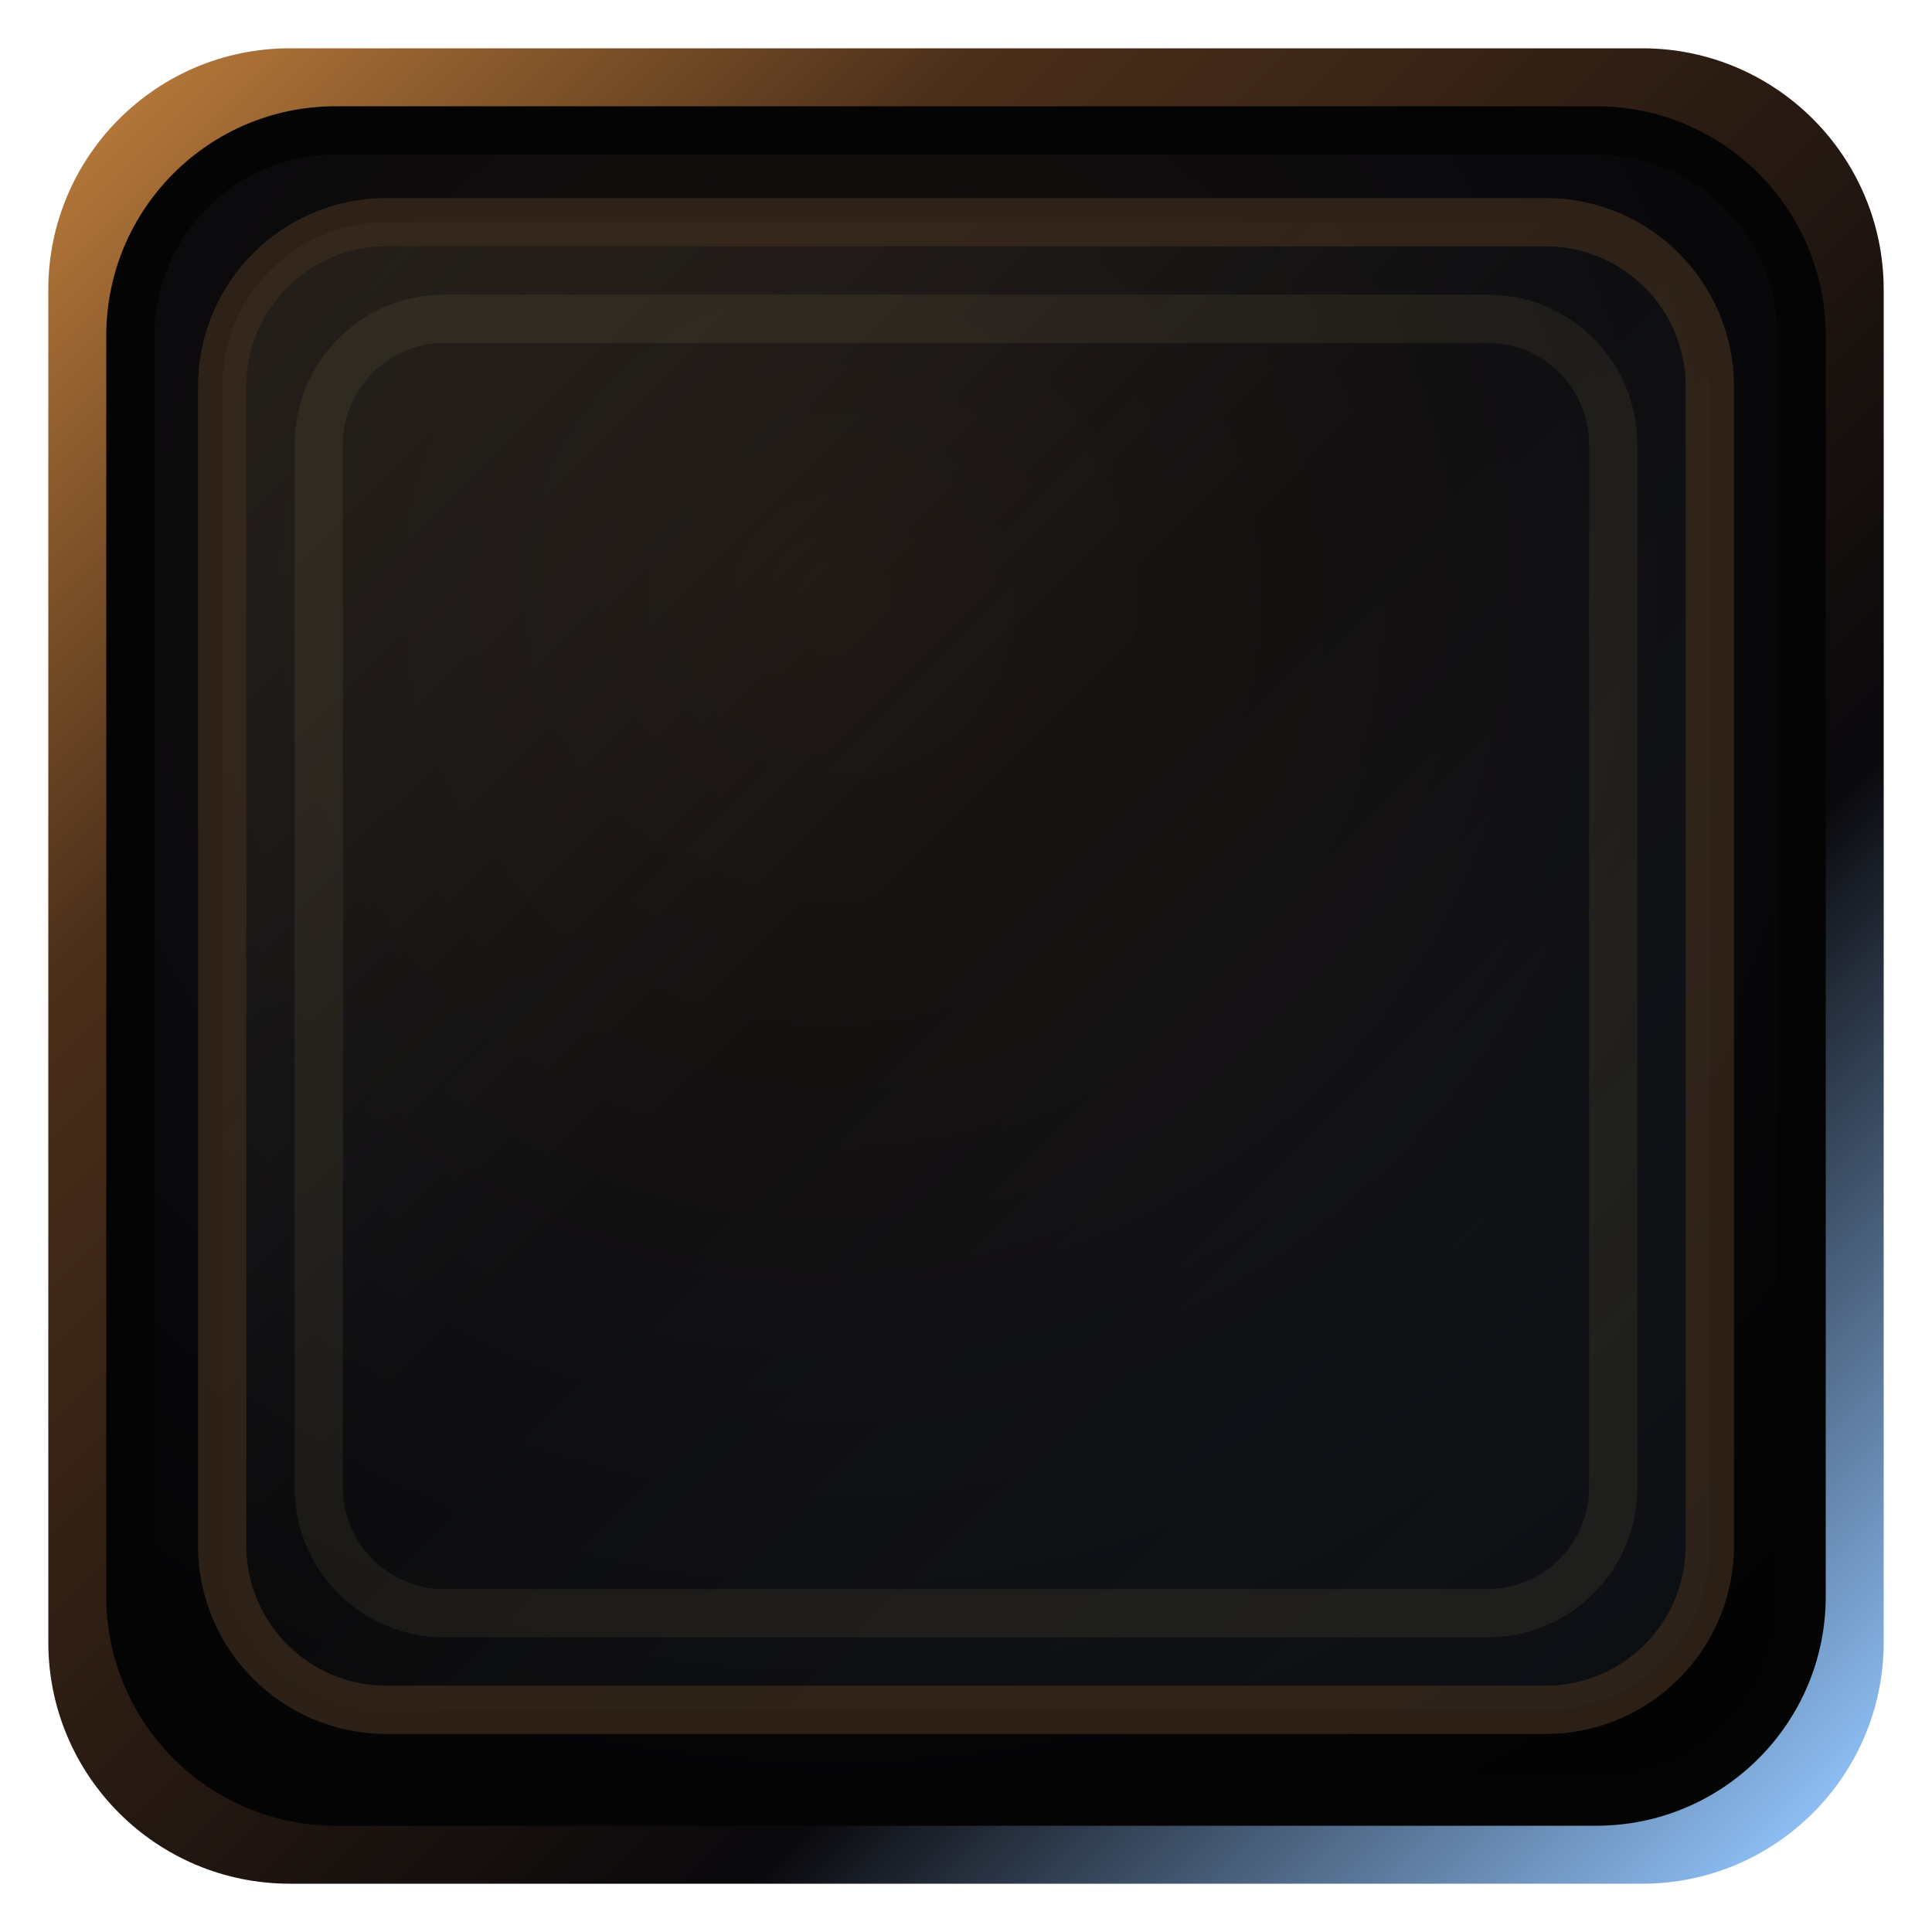
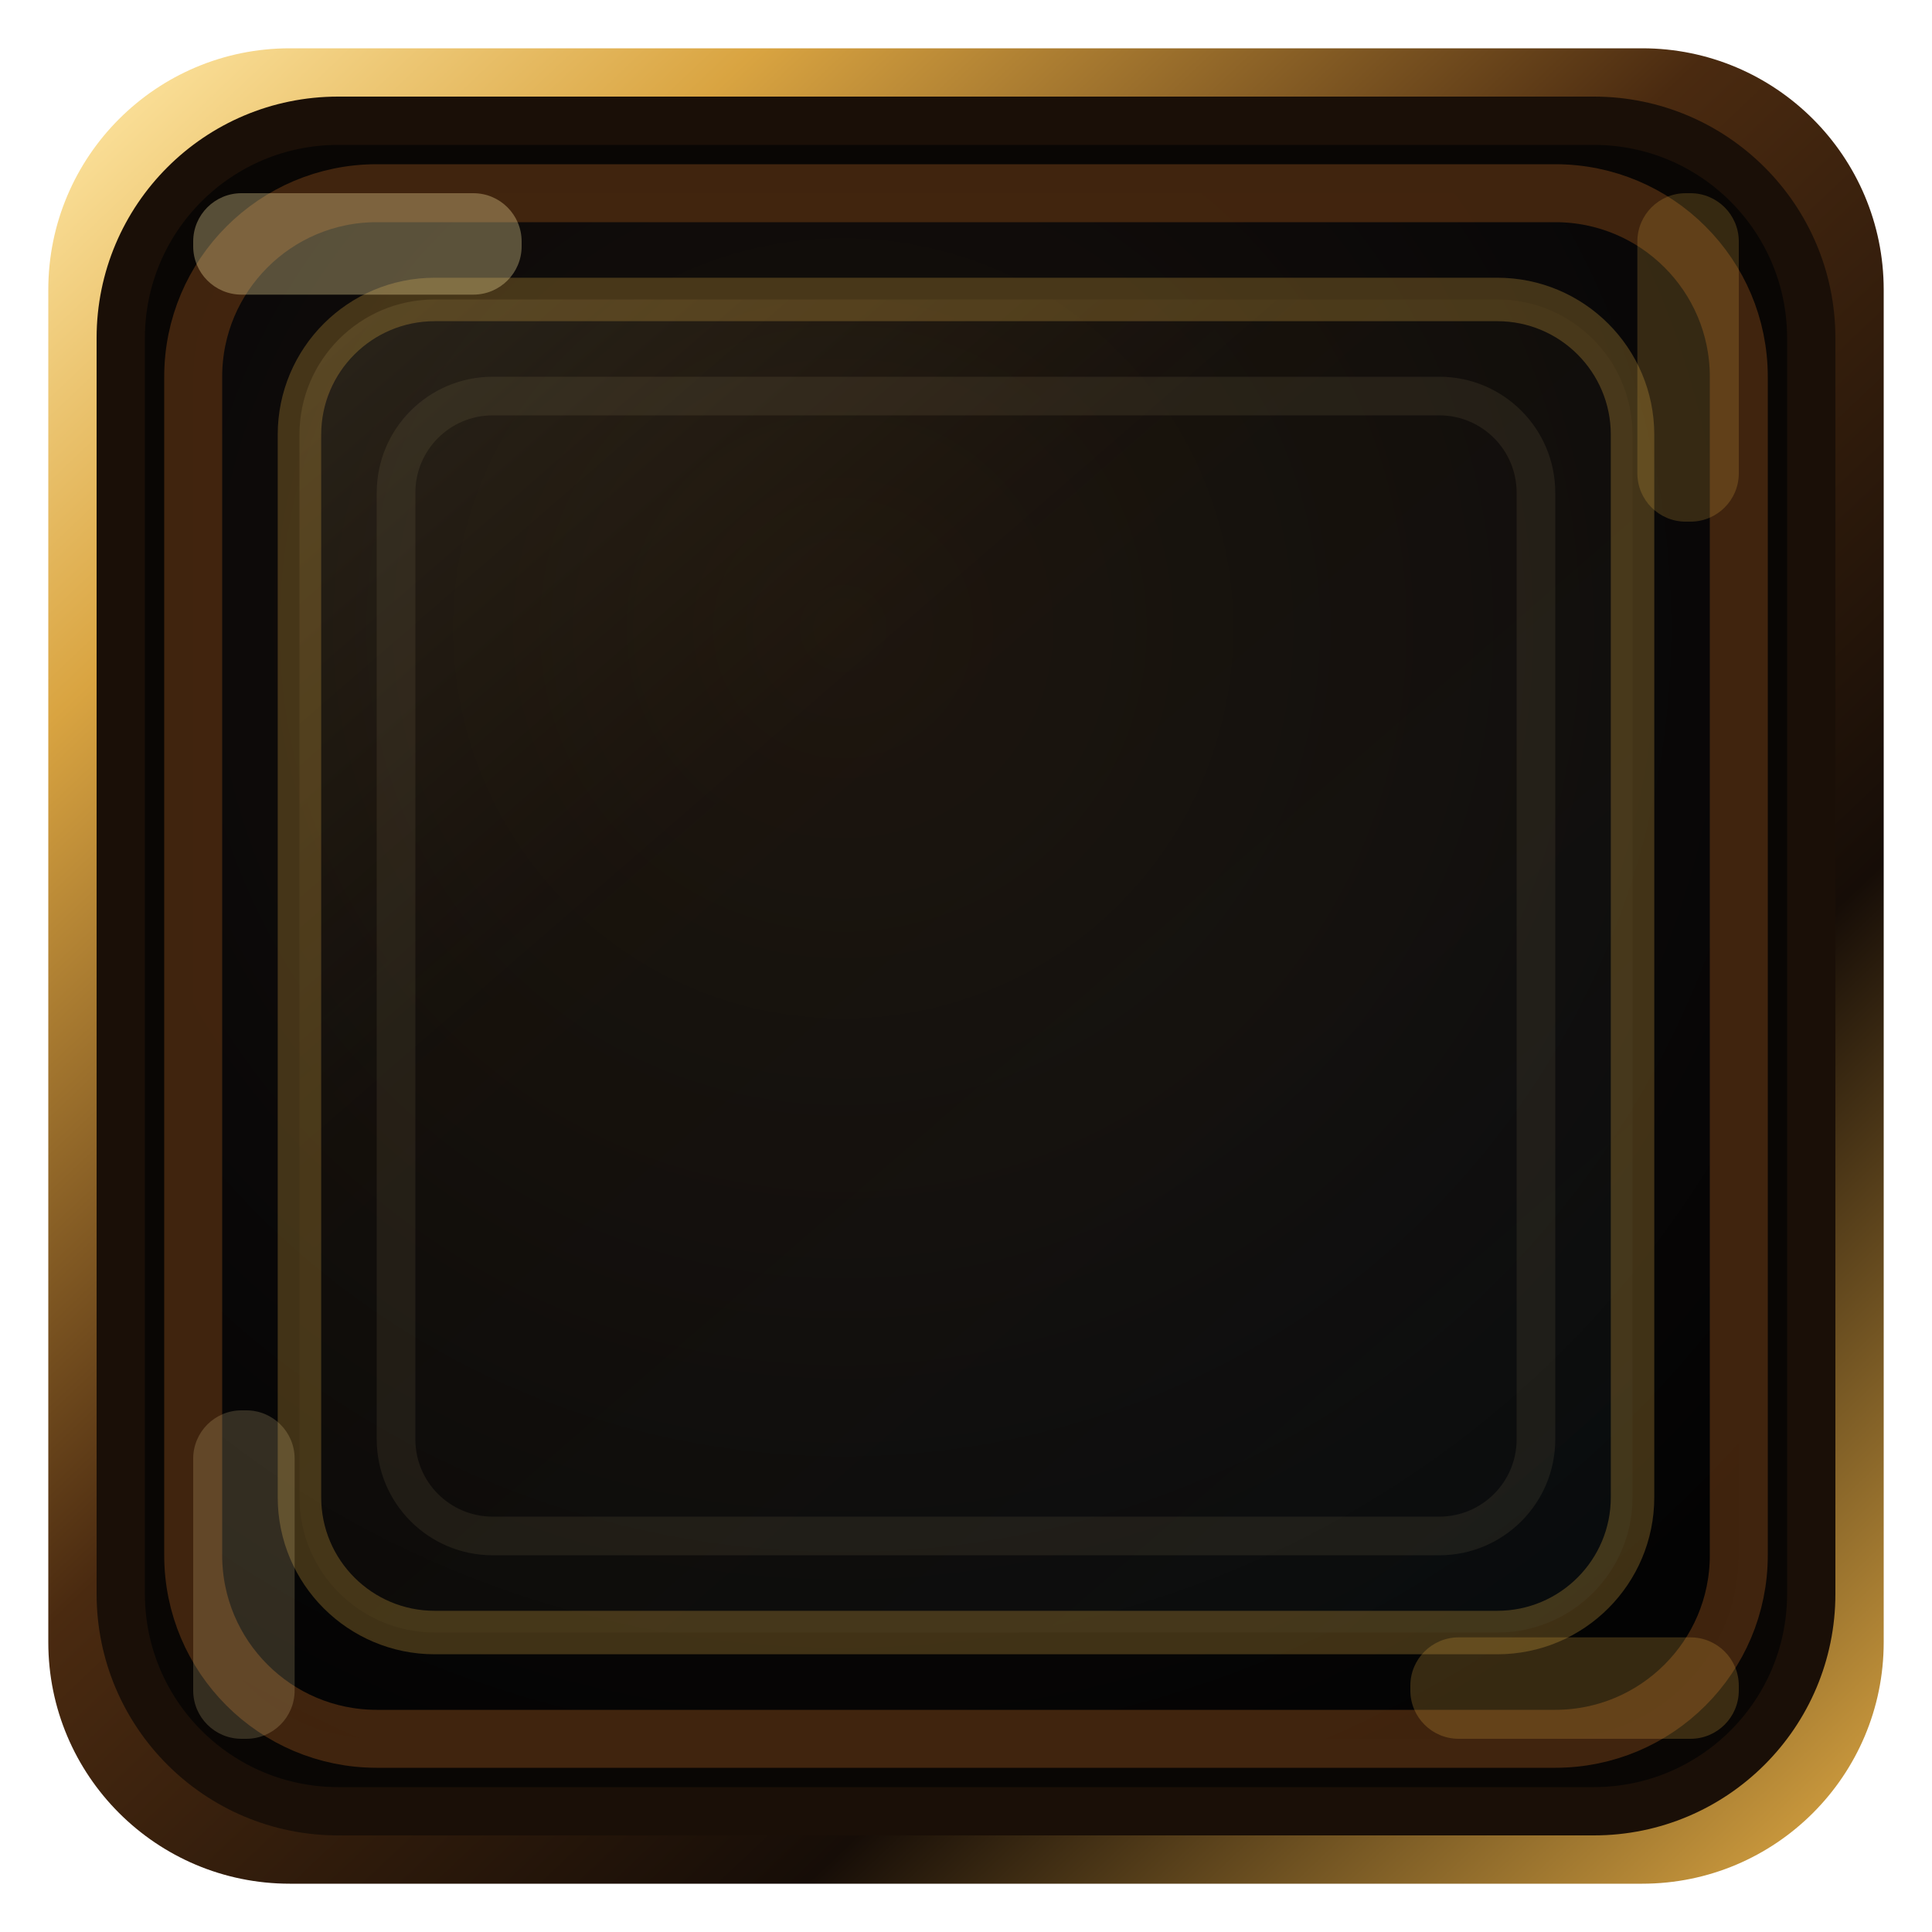
<svg xmlns="http://www.w3.org/2000/svg" width="40" height="40" viewBox="0 0 40 40" fill="none">
  <defs>
-     <linearGradient id="arcanaRim" x1="2" y1="2" x2="38" y2="38" gradientUnits="userSpaceOnUse">
-       <stop offset="0" stop-color="#B7793A" />
-       <stop offset="0.24" stop-color="#4B2F1A" />
-       <stop offset="0.7" stop-color="#09080B" />
-       <stop offset="1" stop-color="#93C5FD" />
+     <linearGradient id="outerGold" x1="2" y1="1" x2="38" y2="39" gradientUnits="userSpaceOnUse">
+       <stop offset="0" stop-color="#FFE7A3" />
+       <stop offset="0.18" stop-color="#D9A441" />
+       <stop offset="0.44" stop-color="#4A2A10" />
+       <stop offset="0.72" stop-color="#160D07" />
+       <stop offset="1" stop-color="#D9A441" />
    </linearGradient>
    <radialGradient id="arcanaCore" cx="0.42" cy="0.28" r="0.82">
-       <stop offset="0" stop-color="#16100D" />
-       <stop offset="0.62" stop-color="#09090C" />
+       <stop offset="0" stop-color="#17110C" />
+       <stop offset="0.62" stop-color="#0A0808" />
      <stop offset="1" stop-color="#030303" />
    </radialGradient>
-     <linearGradient id="arcanaGlaze" x1="6" y1="6" x2="34" y2="34" gradientUnits="userSpaceOnUse">
-       <stop offset="0" stop-color="#EBCB8B" stop-opacity="0.10" />
-       <stop offset="0.46" stop-color="#FFFFFF" stop-opacity="0.018" />
-       <stop offset="1" stop-color="#93C5FD" stop-opacity="0.06" />
+     <linearGradient id="goldPlate" x1="7" y1="5" x2="33" y2="35" gradientUnits="userSpaceOnUse">
+       <stop offset="0" stop-color="#FFE7A3" stop-opacity="0.12" />
+       <stop offset="0.36" stop-color="#D9A441" stop-opacity="0.035" />
+       <stop offset="1" stop-color="#7DD3FC" stop-opacity="0.04" />
    </linearGradient>
  </defs>
-   <rect x="1" y="1" width="38" height="38" rx="5" fill="url(#arcanaRim)" />
-   <rect x="2.7" y="2.7" width="34.6" height="34.6" rx="4.25" fill="url(#arcanaCore)" stroke="#050404" stroke-width="1" />
-   <rect x="4.6" y="4.6" width="30.8" height="30.8" rx="3.4" fill="url(#arcanaGlaze)" stroke="#3A2A1D" stroke-opacity="0.74" stroke-width="1" />
-   <rect x="6.6" y="6.6" width="26.8" height="26.8" rx="2.6" stroke="#EBCB8B" stroke-opacity="0.075" stroke-width="1" />
+   <rect x="1" y="1" width="38" height="38" rx="5" fill="url(#outerGold)" />
+   <rect x="2.5" y="2.5" width="35" height="35" rx="4.5" fill="#090604" stroke="#1A0F07" stroke-width="1" />
+   <rect x="4" y="4" width="32" height="32" rx="3.8" fill="url(#arcanaCore)" stroke="#4A2A10" stroke-opacity="0.85" stroke-width="1.2" />
+   <rect x="6.2" y="6.2" width="27.6" height="27.6" rx="2.8" fill="url(#goldPlate)" stroke="#D9A441" stroke-opacity="0.28" stroke-width="0.9" />
+   <rect x="8.2" y="8.2" width="23.6" height="23.6" rx="2" stroke="#FFE7A3" stroke-opacity="0.075" stroke-width="0.8" />
+   <rect x="4" y="4" width="6.8" height="2.1" rx="1" fill="#FFE7A3" fill-opacity="0.32" />
+   <rect x="29.2" y="33.9" width="6.8" height="2.1" rx="1" fill="#D9A441" fill-opacity="0.24" />
+   <rect x="33.9" y="4" width="2.1" height="6.8" rx="1" fill="#D9A441" fill-opacity="0.22" />
+   <rect x="4" y="29.2" width="2.1" height="6.8" rx="1" fill="#FFE7A3" fill-opacity="0.18" />
</svg>
